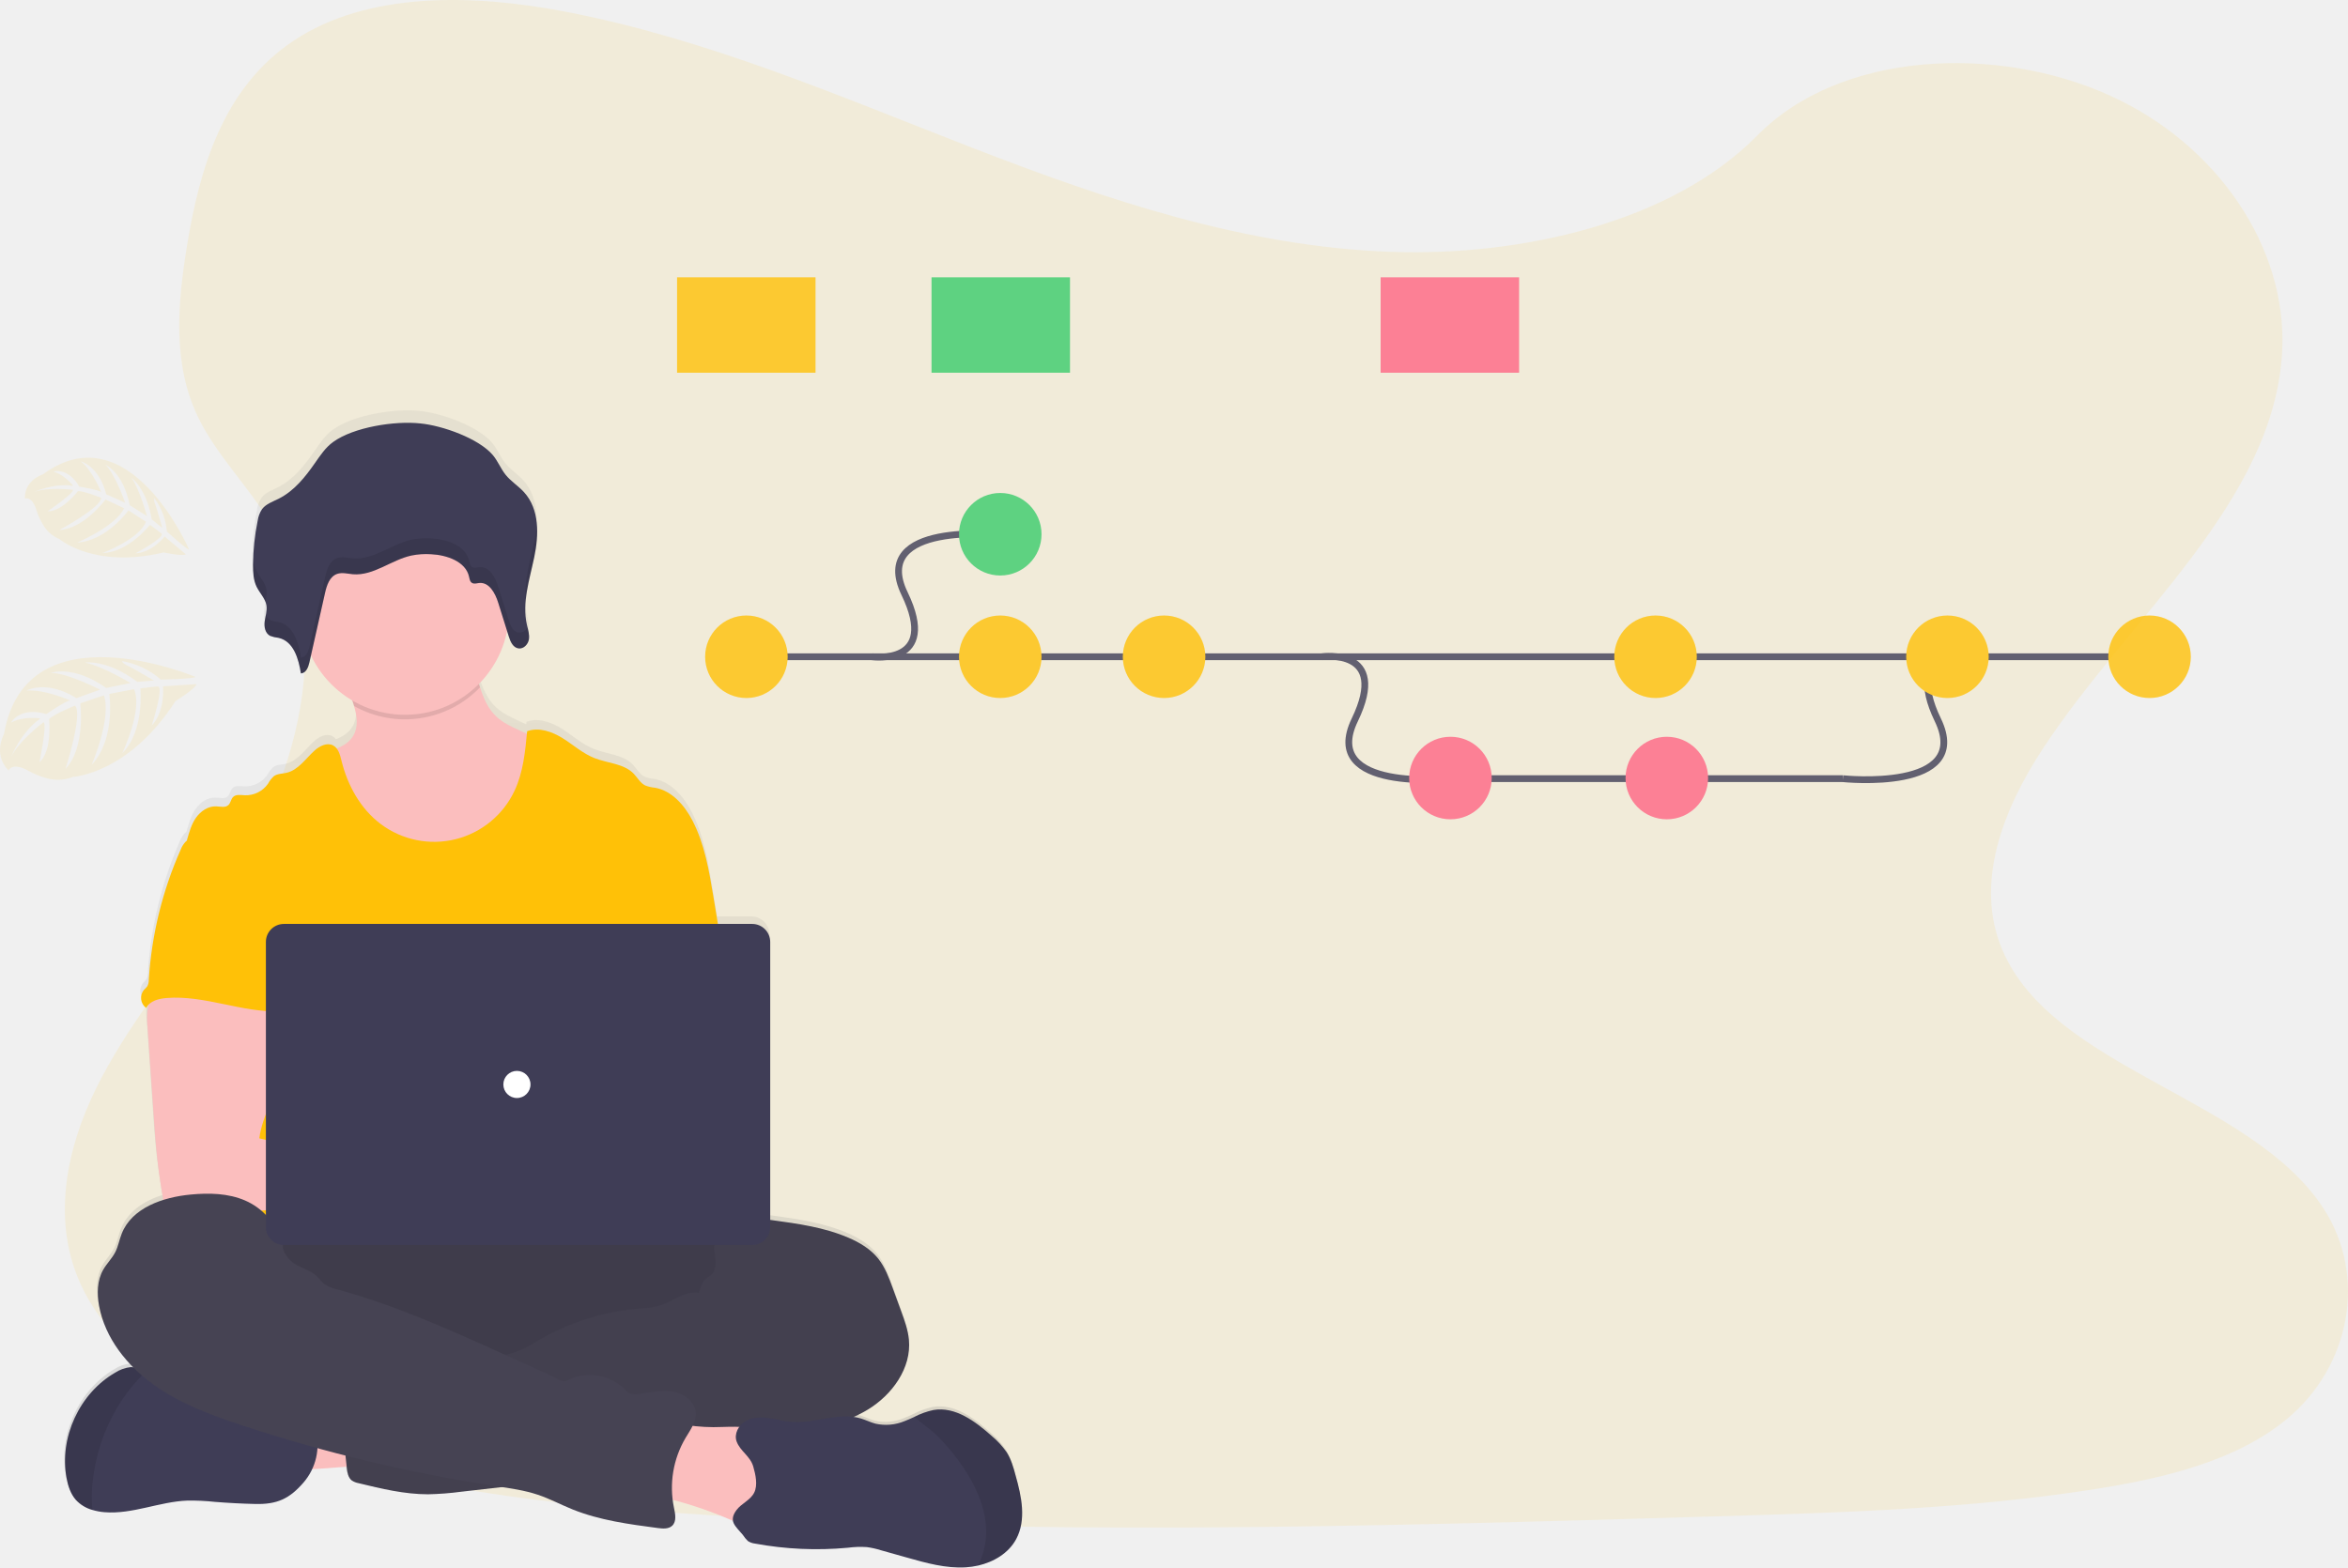
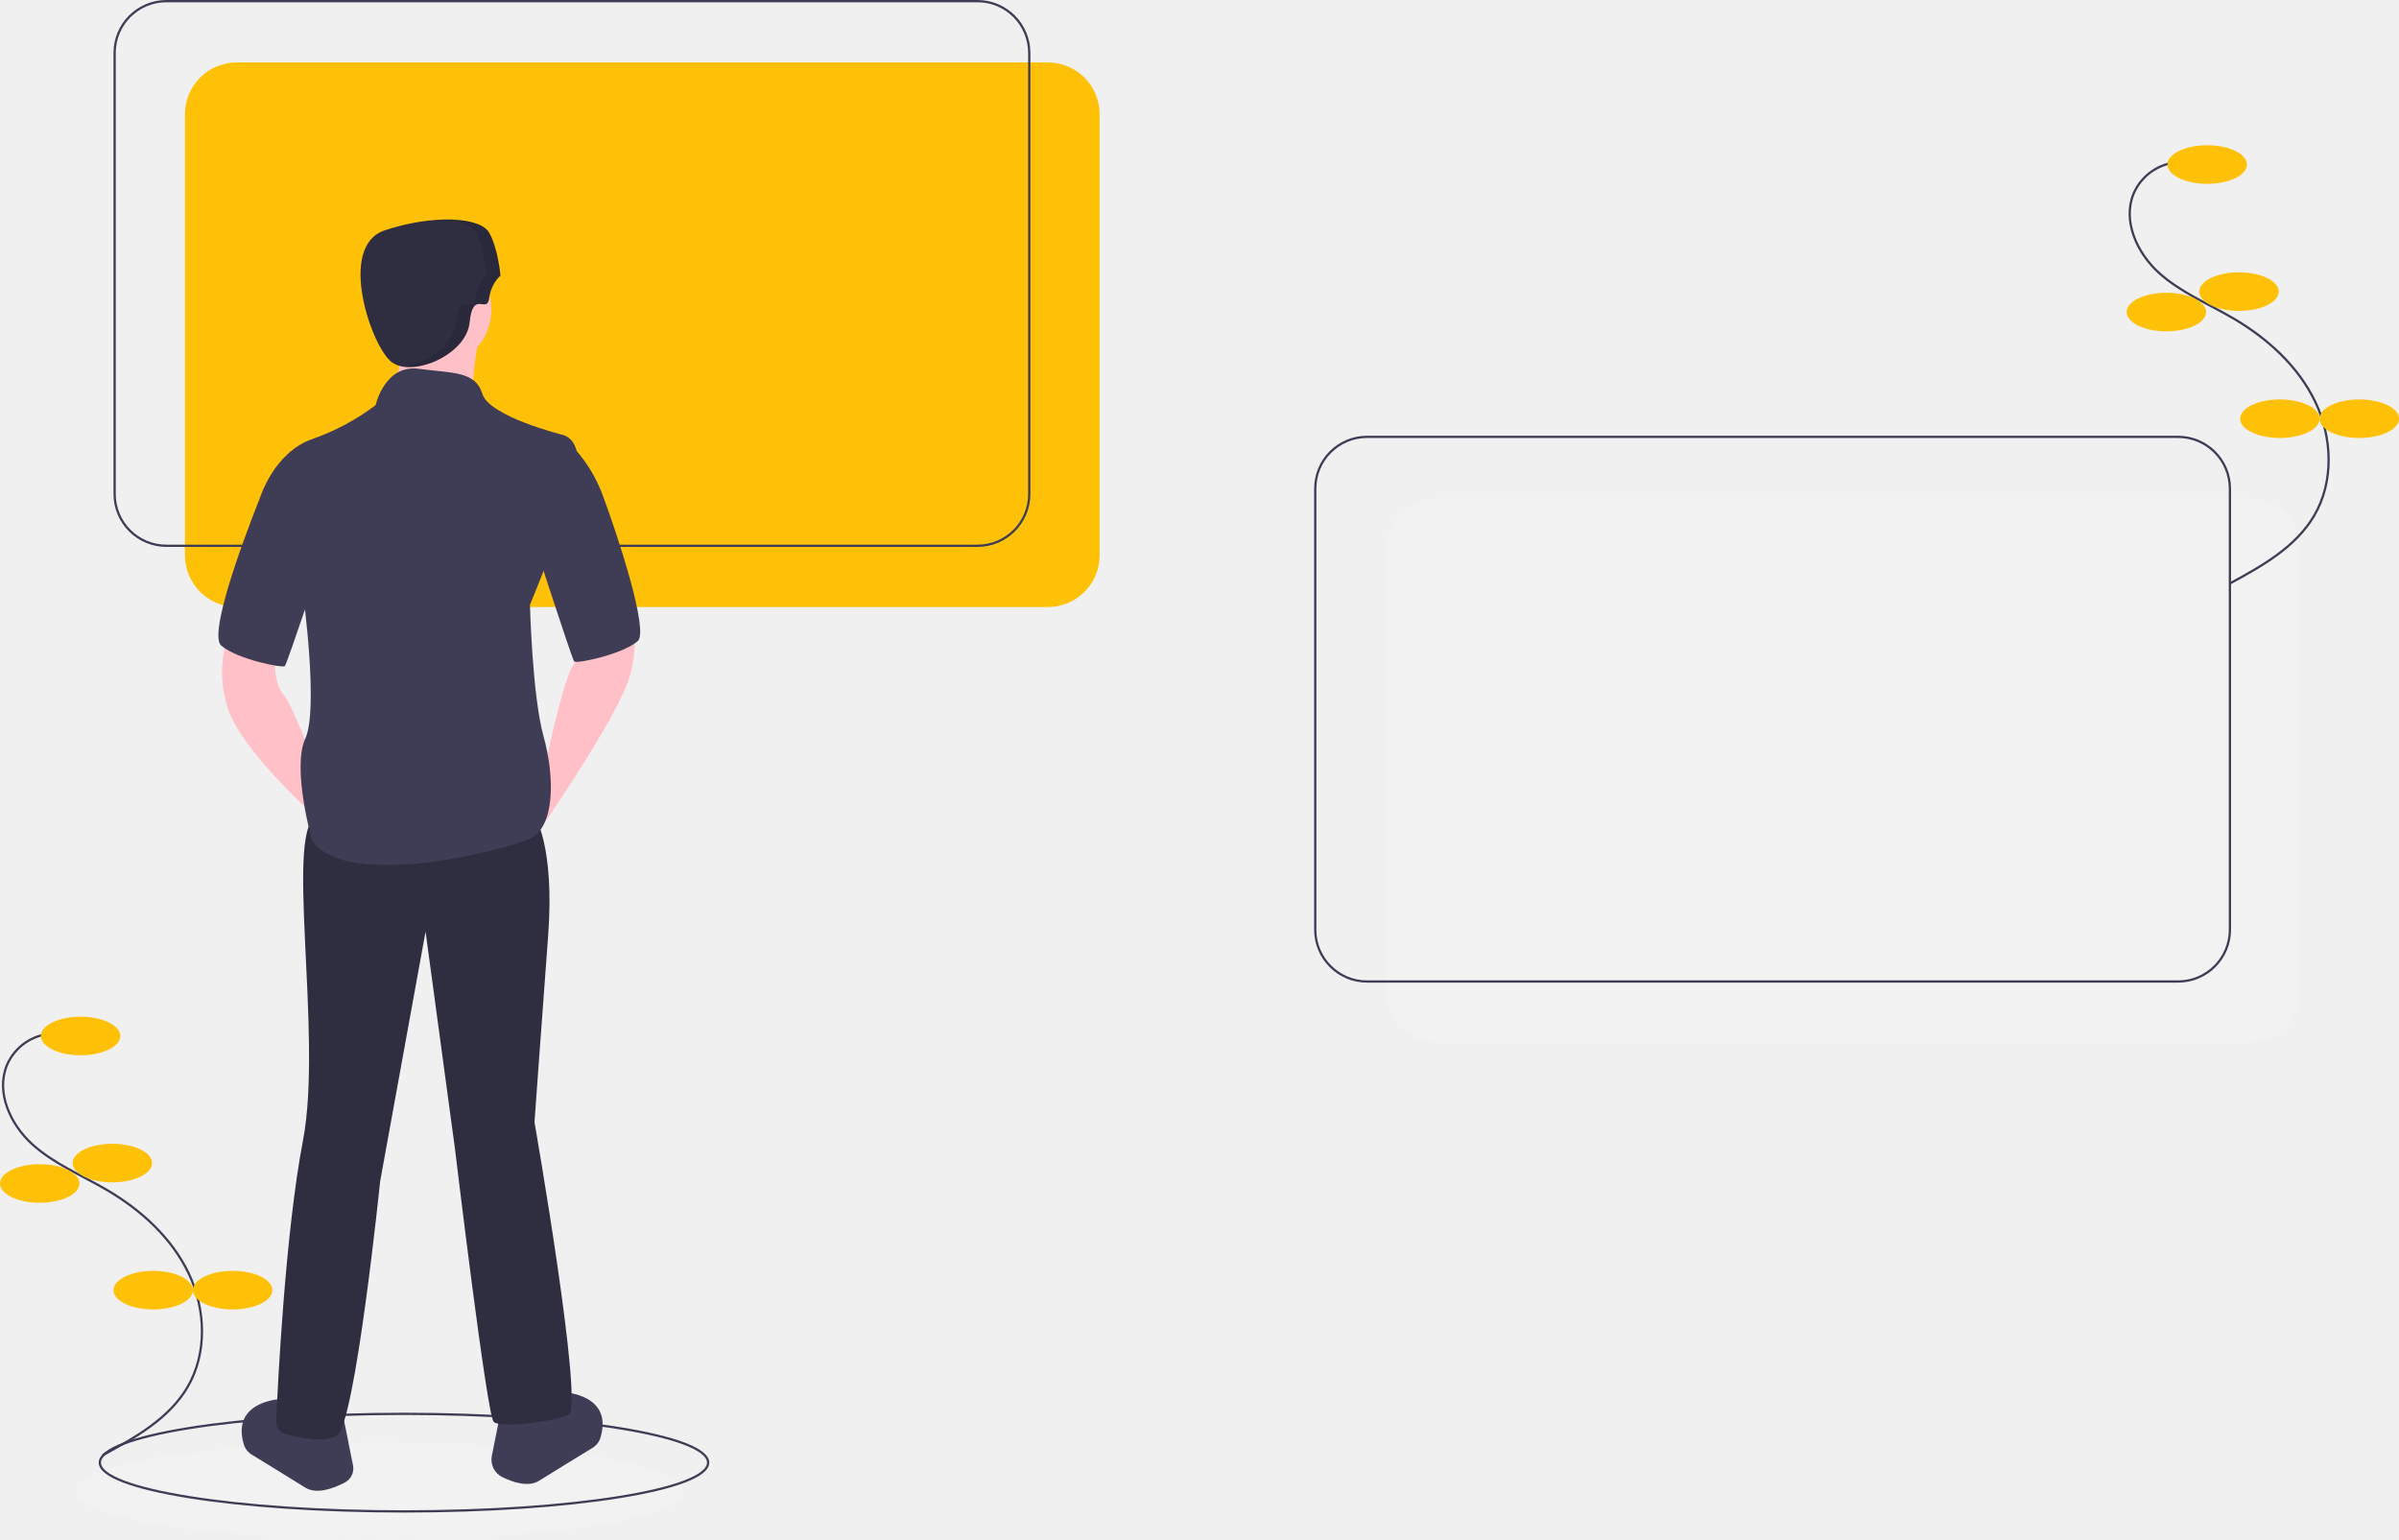
- <svg xmlns="http://www.w3.org/2000/svg" id="b543c902-2711-464d-9f40-b15eb324e31e" data-name="Layer 1" width="1038.23" height="693.31" viewBox="0 0 1038.23 693.31">
-   <defs>
-     <linearGradient id="be976a09-f639-4984-bf14-ee296c482822" x1="320.96" y1="796.01" x2="320.96" y2="284.81" gradientUnits="userSpaceOnUse">
-       <stop offset="0" stop-color="gray" stop-opacity="0.25" />
-       <stop offset="0.54" stop-color="gray" stop-opacity="0.12" />
-       <stop offset="1" stop-color="gray" stop-opacity="0.1" />
-     </linearGradient>
-   </defs>
-   <path d="M696.13,214.75c-64.72-2.25-126.36-23.14-185.23-46s-117.16-48.19-180.33-60.3c-40.63-7.79-87.09-8.89-119.83,12.89-31.5,21-41.68,57.15-47.16,90.72-4.11,25.27-6.54,51.85,4.75,75.5,7.83,16.42,21.74,30.22,31.36,45.95,33.46,54.72,9.81,122.2-26.46,175.63-17,25.06-36.74,49-49.87,75.66s-19.2,57.25-7.72,84.47c11.39,27,38.52,47.24,67.9,61.49,59.69,28.94,130,37.23,198.62,41.92,151.82,10.39,304.46,5.89,456.68,1.39,56.34-1.67,112.92-3.36,168.34-12.07,30.78-4.84,62.56-12.52,84.9-31,28.36-23.53,35.39-63.38,16.39-92.88-31.88-49.49-120-61.79-142.31-114.9-12.27-29.23.33-61.8,18.15-88.91,38.24-58.17,102.33-109.19,105.71-175.68,2.32-45.66-28.49-91.39-76.13-113-49.94-22.65-119.18-19.8-156,17.69C819.93,201.88,753.27,216.73,696.13,214.75Z" transform="translate(-80.89 -103.35)" fill="#ffc107" opacity="0.1" />
-   <path d="M529.62,754.84c-1-3.62-2-7.28-4-10.43a36.53,36.53,0,0,0-6.55-7.17c-7.25-6.58-16.15-13.26-25.76-11.6a34.39,34.39,0,0,0-8.54,3.12c-1.4.65-2.81,1.3-4.25,1.85a21.17,21.17,0,0,1-12.82,1.12c-2.2-.59-4.25-1.65-6.42-2.31a20.35,20.35,0,0,0-3.15-.68,53.64,53.64,0,0,0,6.09-3.21C475,718.93,483.6,707,482.4,694.24c-.41-4.29-1.88-8.4-3.34-12.45l-3.84-10.62c-1.66-4.6-3.38-9.29-6.41-13.11-3.37-4.26-8.17-7.15-13.13-9.3-10.65-4.63-22.29-6.26-33.78-7.84l-.8-.11V516.68a8,8,0,0,0-8-8H398q-1-6.12-2-12.22c-1.9-11.61-3.87-23.43-9.22-33.88-3.5-6.84-9.07-13.37-16.58-14.71a16.08,16.08,0,0,1-4.31-1c-2.2-1.08-3.4-3.48-5.09-5.25-4.36-4.57-11.45-4.64-17.29-7-5.16-2.05-9.38-5.91-14.08-8.88s-10.54-5.08-15.74-3.15c0,.38-.07.76-.11,1.13l-3.34-1.54c-3.6-1.67-7.27-3.38-10.16-6.12-3.71-3.5-5.69-8.14-7.23-13.07-.16-.51-.31-1-.47-1.55a46.43,46.43,0,0,0,12.44-23.75l.81,2.63a17.45,17.45,0,0,0,.64,1.74,6.86,6.86,0,0,0,2,2.83,3.55,3.55,0,0,0,.84.49,3.5,3.5,0,0,0,.86.22,3.2,3.2,0,0,0,1.24-.09,4.73,4.73,0,0,0,3-2.78,6,6,0,0,0,.35-1.22,6.31,6.31,0,0,0,.07-.76c0-.08,0-.16,0-.24s0-.35,0-.52,0-.18,0-.28,0-.33-.05-.5l0-.26c0-.2-.06-.4-.1-.59s0-.11,0-.16c-.05-.25-.11-.51-.16-.76,0-.06,0-.13,0-.19s-.09-.41-.14-.62-.07-.27-.1-.41l0-.06h0c-.1-.4-.19-.79-.28-1.19a34.38,34.38,0,0,1-.55-10.56,113.08,113.08,0,0,1,2.86-15.35l.21-.91c.08-.35.16-.7.23-1.06.16-.72.32-1.44.47-2.17v0l.36-1.84.27-1.64,0-.21A47.41,47.41,0,0,0,318,330h0c-.46-5.23-2.08-10.18-5.63-14.12-2.51-2.79-5.82-4.85-8.15-7.78-2.18-2.74-3.41-6.12-5.67-8.81-6.24-7.45-22.26-13.19-32.09-14.19-11.26-1.14-29.45,1.74-38.53,8.39-3.36,2.45-5.66,6-8,9.36-4.3,6.25-9.18,12.49-16.07,16-2.6,1.32-5.58,2.32-7.31,4.62a12.49,12.49,0,0,0-1.95,5.18,102.71,102.71,0,0,0-2.06,19.78h0c0,.83,0,1.66,0,2.5a18.23,18.23,0,0,0,1.56,7.23c.16.34.34.67.53,1l.12.21a39.78,39.78,0,0,1,3.2,5.45,7.22,7.22,0,0,1,.49,1.66,12.24,12.24,0,0,1-.28,4.38h0c0,.22-.09.44-.13.66l-.09.43c0,.15,0,.3-.08.44-.08.43-.15.86-.21,1.28h0a9,9,0,0,0,.22,3.46,4.55,4.55,0,0,0,2.22,3,6.5,6.5,0,0,0,1.8.56c.63.11,1.27.18,1.89.32a9.33,9.33,0,0,1,2.29.85A9.22,9.22,0,0,1,208,383.1a11,11,0,0,1,.83.84,14,14,0,0,1,1.42,1.94q.32.53.6,1.08a24.67,24.67,0,0,1,1.71,4.52c.26.93.48,1.87.67,2.81.09.42.17.84.24,1.25s.14.83.2,1.24h0a2.91,2.91,0,0,0,.8-.16c1.47-.53,2.29-2.24,2.75-3.9.08-.28.15-.55.21-.82.23-1,.47-2.1.7-3.15a46.37,46.37,0,0,0,18.25,20.1c.28.83.55,1.65.79,2.49,1.31,4.53,1.94,9.27-.33,13.23-1.62,2.81-4.34,4.54-7.38,5.74a4.88,4.88,0,0,0-1.65-1.4c-2.63-1.32-5.79.28-8,2.25-4,3.62-7.26,8.81-12.52,10-1.9.44-4,.35-5.58,1.51a13,13,0,0,0-2.59,3.4,11.92,11.92,0,0,1-10.23,5.1c-1.83-.09-4-.51-5.25.83-.93,1-1,2.58-2,3.53-1.34,1.32-3.54.68-5.41.6-3.56-.15-6.87,2.15-8.9,5.1s-3,6.48-4,10l0,.06a7.15,7.15,0,0,0-.73.61,10.55,10.55,0,0,0-2.21,3.58,170.87,170.87,0,0,0-14.1,58.18,6,6,0,0,1-.64,2.82,13.87,13.87,0,0,1-1.47,1.6,5.61,5.61,0,0,0,.93,8,6.3,6.3,0,0,1,1.07-1.42c-.11.46-.21.91-.28,1.32a35.49,35.49,0,0,0-.11,8.8q1.42,20.84,2.87,41.65c.27,3.93.54,7.85.9,11.77q1.05,11.38,3,22.67c.06.34.13.69.22,1-8.15,2.59-15.4,7.27-18.45,15.08-1.06,2.7-1.54,5.64-2.84,8.23-1.43,2.84-3.78,5.11-5.34,7.89-2.69,4.78-2.81,10.64-1.83,16,1.89,10.45,7.54,19.79,15,27.39-.33,0-.67,0-1,0a15.64,15.64,0,0,0-6.83,2.45c-15.78,9.22-24.8,29-21.51,47.06.65,3.53,1.78,7.11,4.14,9.8a15.51,15.51,0,0,0,7.28,4.46,25.29,25.29,0,0,0,5.37,1c12.3,1,24.21-4.7,36.54-5.18a98,98,0,0,1,12.23.57q8.91.74,17.85.94c9.69.23,15.14-2.35,21.32-9.59a26.1,26.1,0,0,0,3.77-5.94c5.26-.3,11.07-.76,15.27-1.1l.06.58c.23,2,.58,4.3,2.18,5.56a7.61,7.61,0,0,0,3,1.23c10.1,2.48,20.32,5,30.72,5a129.71,129.71,0,0,0,14.59-1.12l18.27-2.11a91,91,0,0,1,15.7,3.42c5.28,1.79,10.21,4.45,15.37,6.56,12,4.86,24.9,6.6,37.68,8.3,2.18.29,4.68.49,6.29-1,2.08-2,1.39-5.34.8-8.14-.24-1.15-.42-2.3-.56-3.46a175.25,175.25,0,0,1,25.24,8.76l1.43.63c.42,2.18,2.43,3.92,4.36,6.27a16,16,0,0,0,2.21,2.74,7.37,7.37,0,0,0,3.17,1.14,147.82,147.82,0,0,0,40.93,1.85,41.86,41.86,0,0,1,8.44-.29,36.58,36.58,0,0,1,6.1,1.37l11.57,3.32c8.53,2.44,17.26,4.91,26.11,4.36a33.4,33.4,0,0,0,5.33-.77c7-1.62,13.52-5.53,16.88-11.82C534.37,774.76,532.18,764.24,529.62,754.84Z" transform="translate(-80.89 -103.35)" fill="url(#be976a09-f639-4984-bf14-ee296c482822)" />
-   <path d="M205.91,752.89c-2.11-4.8-4.11-10.32-2-15.12a12.85,12.85,0,0,1,6.65-6.25,32,32,0,0,1,9-2.22,125.61,125.61,0,0,1,29.26-.4c.71,5.62-.79,11.32-2.08,16.75-1.17,5-1.84,5.74-7,6C236.4,751.83,206.7,754.66,205.91,752.89Z" transform="translate(-80.89 -103.35)" fill="#fbbebe" />
-   <ellipse cx="214.07" cy="577.16" rx="143" ry="40" fill="#464353" />
-   <ellipse cx="214.07" cy="577.16" rx="143" ry="40" opacity="0.1" />
-   <path d="M320.6,469.35a44.49,44.49,0,0,1-22.94,20.84,57.58,57.58,0,0,1-18.21,3.46c-6.79.31-13.72-.13-20.1-2.45-8.56-3.1-15.67-9.44-21-16.83s-9-15.83-12.19-24.34c-1.68-4.43-3.28-9.15-2.49-13.83,5.15-1.17,10.79-2.89,13.45-7.46,2.27-3.92,1.64-8.62.33-13.1-.37-1.27-.8-2.53-1.23-3.74-1-2.9-4.45-8.41-2-10.89,1.53-1.57,7.94-2.37,10.15-3.39,6.81-3.14,13.09-7.68,20.57-9.17,6.47-1.29,13.15-.08,19.61,1.26a6.45,6.45,0,0,1,2.42.87,5.82,5.82,0,0,1,1.8,2.7c1.84,4.48,2.92,9.43,4.4,14.1,1.54,4.89,3.52,9.48,7.23,12.95,2.89,2.71,6.57,4.41,10.17,6.06l8.86,4.06a11.65,11.65,0,0,1,4.19,2.71,10.61,10.61,0,0,1,2,5.44A50.82,50.82,0,0,1,320.6,469.35Z" transform="translate(-80.89 -103.35)" fill="#fbbebe" />
-   <path d="M293.13,407.38a46,46,0,0,1-55.67,8.26c-.37-1.27-.8-2.53-1.23-3.74-1-2.9-4.45-8.41-2-10.89,1.53-1.57,7.94-2.37,10.15-3.39,6.81-3.14,13.09-7.68,20.57-9.17,6.47-1.29,13.15-.08,19.61,1.26a6.45,6.45,0,0,1,2.42.87,5.82,5.82,0,0,1,1.8,2.7C290.57,397.76,291.65,402.71,293.13,407.38Z" transform="translate(-80.89 -103.35)" opacity="0.1" />
-   <circle cx="179.07" cy="270.16" r="46" fill="#fbbebe" />
-   <path d="M400.11,522.8l-3.78-22.9c-1.91-11.49-3.88-23.2-9.22-33.55-3.51-6.78-9.08-13.24-16.59-14.58a16.05,16.05,0,0,1-4.32-1c-2.2-1.06-3.4-3.44-5.09-5.2-4.36-4.52-11.46-4.59-17.3-6.89-5.16-2-9.38-5.85-14.08-8.79s-10.55-5-15.75-3.12c-.84,8.95-1.73,18.1-5.53,26.25a39.28,39.28,0,0,1-59.26,14.76c-8.91-6.71-14.62-17.06-17.28-27.89-.65-2.64-1.39-5.67-3.82-6.88-2.63-1.32-5.79.28-8,2.22-4,3.59-7.27,8.73-12.53,9.94-1.9.44-4,.35-5.58,1.5a12.7,12.7,0,0,0-2.6,3.37,12,12,0,0,1-10.23,5.06c-1.83-.09-4-.51-5.25.82-.93,1-1,2.56-2,3.49-1.35,1.31-3.54.67-5.42.6-3.56-.15-6.87,2.13-8.91,5s-3,6.42-4,9.86c10.93,24.34,20.93,48.71,31.86,73.05a6.23,6.23,0,0,1,.79,3,7.31,7.31,0,0,1-1.36,3c-5.36,8.61-5.19,19.44-4.6,29.56s1.31,20.81-3.21,29.88c-1.23,2.49-2.83,4.77-4,7.26-2.74,5.64-3.73,23.68-2.13,29.74H407c-4.31-11.85-2.67-35.63-1.77-48.21.63-8.8-1-17.59-1.7-26.39C402,557.79,403.08,540.74,400.11,522.8Z" transform="translate(-80.89 -103.35)" fill="#ffc107" />
-   <path d="M146.25,549a35.4,35.4,0,0,0-.12,8.73L149,599c.27,3.89.54,7.77.9,11.65.69,7.53,1.72,15,3,22.46A4,4,0,0,0,157,637c12.65,2.68,25.72,2.57,38.63,1.84,19.7-1.1,39.37-3.61,59.1-3.18,5.08.11,11,0,14.08-4s1.29-10.47-2.73-13.7-9.48-4-14.64-4c-6.83-.07-13.66.9-20.47.5-6.25-.37-12.36-1.88-18.42-3.39l-17-4.23c.65-5.15,2.61-10,4.47-14.89,3.34-8.67,6.46-17.63,6.52-26.92s-3.44-19.06-11.05-24.38c-6.26-4.37-14.32-5.18-21.95-5-5.55.16-15.14-1.17-20.21,1C149.32,538.41,147,545.07,146.25,549Z" transform="translate(-80.89 -103.35)" fill="#fbbebe" />
-   <path d="M411.68,643.36c3.33-1.27,7-.81,10.57-.33,11.49,1.57,23.15,3.18,33.8,7.77,5,2.14,9.76,5,13.14,9.21,3,3.79,4.75,8.43,6.41,13l3.84,10.52c1.46,4,2.94,8.08,3.35,12.33,1.2,12.59-7.41,24.46-18.24,31s-23.58,8.87-36,11.31-24.89,5.14-37.26,8a150,150,0,0,1-17.53,3.45c-13.24,1.5-27.08-.71-39.66,3.67-5,1.75-9.91,4.35-15.1,5.56a93.93,93.93,0,0,1-10.44,1.59l-23.81,2.72a129.89,129.89,0,0,1-14.6,1.12c-10.4,0-20.63-2.46-30.73-4.92a7.77,7.77,0,0,1-3-1.21c-1.6-1.26-1.95-3.49-2.18-5.51q-1.53-13.41-2.68-26.85c-.24-2.91-.42-6.06,1.17-8.51,2-3,5.9-3.94,9.46-4.52a246.88,246.88,0,0,1,45.68-3.17c5.81-5.81,15.39-5.84,23-9a68.39,68.39,0,0,0,8.11-4.41,106,106,0,0,1,44.53-14.07,41.45,41.45,0,0,0,9.11-1.3c5.89-1.83,11.26-6.81,17.31-5.59.75-2.07,1.27-4.84,3-6.26.86-.73,1.92-1.22,2.71-2,1.67-1.69,1.82-4.35,1.57-6.71s-.81-4.78-.2-7.08a9.79,9.79,0,0,1,1.11-2.47C401.12,645.52,405.65,642.86,411.68,643.36Z" transform="translate(-80.89 -103.35)" fill="#464353" />
-   <path d="M411.68,643.36c3.33-1.27,7-.81,10.57-.33,11.49,1.57,23.15,3.18,33.8,7.77,5,2.14,9.76,5,13.14,9.21,3,3.79,4.75,8.43,6.41,13l3.84,10.52c1.46,4,2.94,8.08,3.35,12.33,1.2,12.59-7.41,24.46-18.24,31s-23.58,8.87-36,11.31-24.89,5.14-37.26,8a150,150,0,0,1-17.53,3.45c-13.24,1.5-27.08-.71-39.66,3.67-5,1.75-9.91,4.35-15.1,5.56a93.93,93.93,0,0,1-10.44,1.59l-23.81,2.72a129.89,129.89,0,0,1-14.6,1.12c-10.4,0-20.63-2.46-30.73-4.92a7.77,7.77,0,0,1-3-1.21c-1.6-1.26-1.95-3.49-2.18-5.51q-1.53-13.41-2.68-26.85c-.24-2.91-.42-6.06,1.17-8.51,2-3,5.9-3.94,9.46-4.52a246.88,246.88,0,0,1,45.68-3.17c5.81-5.81,15.39-5.84,23-9a68.39,68.39,0,0,0,8.11-4.41,106,106,0,0,1,44.53-14.07,41.45,41.45,0,0,0,9.11-1.3c5.89-1.83,11.26-6.81,17.31-5.59.75-2.07,1.27-4.84,3-6.26.86-.73,1.92-1.22,2.71-2,1.67-1.69,1.82-4.35,1.57-6.71s-.81-4.78-.2-7.08a9.79,9.79,0,0,1,1.11-2.47C401.12,645.52,405.65,642.86,411.68,643.36Z" transform="translate(-80.89 -103.35)" opacity="0.05" />
-   <path d="M215.11,759.07c-6.19,7.17-11.64,9.73-21.33,9.5q-8.94-.21-17.86-.93a100.2,100.2,0,0,0-12.24-.57c-12.34.48-24.25,6.13-36.56,5.14a25.92,25.92,0,0,1-5.37-1,15.63,15.63,0,0,1-7.29-4.42c-2.36-2.67-3.49-6.21-4.14-9.71-3.29-17.94,5.73-37.48,21.52-46.61a15.78,15.78,0,0,1,6.84-2.43,16.21,16.21,0,0,1,6.92,1.52l.15.06a52.33,52.33,0,0,1,17.14,11.44,9.66,9.66,0,0,0,2.62,2.11,9,9,0,0,0,3.09.58l13.14.83a31.14,31.14,0,0,1,6.6.91,52.46,52.46,0,0,1,6.94,3c7.07,3.16,14.91,4,22.55,5.22a3.37,3.37,0,0,1,2,.8,3.13,3.13,0,0,1,.62,1.3A25.51,25.51,0,0,1,215.11,759.07Z" transform="translate(-80.89 -103.35)" fill="#3f3d56" />
-   <path d="M145.75,709.63a78.9,78.9,0,0,0-13.15,16.44,82.28,82.28,0,0,0-10.74,32.54,60.4,60.4,0,0,0-.11,12.61,15.63,15.63,0,0,1-7.29-4.42c-2.36-2.67-3.49-6.21-4.14-9.71-3.29-17.94,5.73-37.48,21.52-46.61a15.78,15.78,0,0,1,6.84-2.43,16.21,16.21,0,0,1,6.92,1.52Z" transform="translate(-80.89 -103.35)" opacity="0.1" />
-   <path d="M400.24,734.51c7.35-.2,15.6-.57,21,4.38,5.15,4.68,5.83,12.4,6.17,19.35l.39,8.07c.12,2.46.22,5-.77,7.28-1.76,4-6.59,5.93-11,5.7s-8.46-2.16-12.49-3.9a175.7,175.7,0,0,0-34-10.71q.57-8.37,1.9-16.66c.61-3.83.71-10.24,3.27-13.42,2.71-3.36,6.24-1.54,9.92-.92A79.63,79.63,0,0,0,400.24,734.51Z" transform="translate(-80.89 -103.35)" fill="#fbbebe" />
-   <path d="M206,653.42c0,1-1.57,0-1.71-1.07-1.1-8.09-7.52-14.76-15-18s-16-3.41-24.1-2.64c-12.25,1.16-26,5.85-30.48,17.3-1.06,2.68-1.54,5.58-2.84,8.15-1.44,2.82-3.79,5.07-5.35,7.81-2.69,4.74-2.8,10.55-1.83,15.91,2.61,14.3,12.39,26.53,24.24,35s25.7,13.53,39.51,18.09a685.19,685.19,0,0,0,112,26.75c6.16.93,12.38,1.79,18.28,3.77,5.28,1.77,10.22,4.42,15.38,6.5,12,4.82,24.91,6.54,37.7,8.23,2.18.28,4.68.48,6.29-1,2.08-1.93,1.39-5.29.8-8.06A43.35,43.35,0,0,1,384,739.4c2.14-3.6,4.92-7.29,4.52-11.46-.48-4.86-5.32-8.3-10.14-9.08s-9.72.37-14.56,1c-1.67.22-3.49.36-4.95-.49a9.89,9.89,0,0,1-1.94-1.72,21.93,21.93,0,0,0-25.54-3.57c-1.79,1-4.5-1.23-6.36-2.07L304,702.49c-24.16-10.93-48.44-21.91-74-28.83a15.54,15.54,0,0,1-5.7-2.37c-1.27-1-2.18-2.36-3.35-3.47-2.55-2.41-6.1-3.37-9.16-5.08S205.3,656.85,206,653.42Z" transform="translate(-80.89 -103.35)" fill="#464353" />
-   <path d="M530.21,784.11c-3.36,6.23-9.88,10.11-16.88,11.71a33.5,33.5,0,0,1-5.34.76c-8.85.55-17.59-1.9-26.12-4.32L470.29,789a36.55,36.55,0,0,0-6.1-1.36,41.86,41.86,0,0,0-8.44.29,149.59,149.59,0,0,1-41-1.84,7.23,7.23,0,0,1-3.17-1.13,15.75,15.75,0,0,1-2.21-2.71c-3.15-3.79-6.54-6-2.81-11,2.15-2.9,6.14-4.35,7.81-7.68s.6-8.06-.39-11.5c-1.35-4.75-5.79-6.8-7.38-11.16-1.19-3.29.81-7.11,3.82-8.9s6.73-1.93,10.2-1.47,6.87,1.44,10.36,1.71c10.26.82,20.75-4.47,30.6-1.49,2.17.66,4.22,1.71,6.42,2.29a21.35,21.35,0,0,0,12.83-1.11c1.44-.54,2.85-1.19,4.25-1.83a34.23,34.23,0,0,1,8.55-3.09c9.61-1.65,18.52,5,25.77,11.49a36.44,36.44,0,0,1,6.55,7.1c2,3.12,3.06,6.75,4,10.33C532.6,765.19,534.79,775.61,530.21,784.11Z" transform="translate(-80.89 -103.35)" fill="#3f3d56" />
-   <path d="M530.21,784.11c-3.36,6.23-9.88,10.11-16.88,11.71a32.69,32.69,0,0,0,3.55-17.16c-.6-9.51-4.78-18.47-10.11-26.37a93.4,93.4,0,0,0-11.14-13.57c-3.18-3.2-7.09-5.74-10.51-8.67a34.23,34.23,0,0,1,8.55-3.09c9.61-1.65,18.52,5,25.77,11.49a36.44,36.44,0,0,1,6.55,7.1c2,3.12,3.06,6.75,4,10.33C532.6,765.19,534.79,775.61,530.21,784.11Z" transform="translate(-80.89 -103.35)" opacity="0.1" />
-   <path d="M163,475.61a10.35,10.35,0,0,0-2.22,3.55,167.86,167.86,0,0,0-14.1,57.62,5.76,5.76,0,0,1-.65,2.79,12.21,12.21,0,0,1-1.47,1.59,5.52,5.52,0,0,0,.94,8c1.65-3.11,5.6-4.12,9.11-4.39,16.81-1.33,33.23,6.49,50.09,5.9-1.19-4.11-2.9-8.06-3.87-12.22-4.29-18.47,6.41-38.58-.15-56.37-1.31-3.56-3.5-7.06-6.95-8.62a18.51,18.51,0,0,0-4.45-1.18c-4.26-.77-12.74-4.06-16.86-2.74-1.52.49-2.12,1.92-3.38,2.78C167.13,473.55,164.59,474,163,475.61Z" transform="translate(-80.89 -103.35)" fill="#ffc107" />
-   <rect x="117.57" y="408.66" width="223" height="142" rx="7.97" fill="#3f3d56" />
-   <circle cx="228.57" cy="479.66" r="6" fill="#fff" />
-   <path d="M228.18,298.85c-3.36,2.43-5.66,5.92-8,9.27-4.31,6.19-9.19,12.37-16.08,15.82-2.61,1.31-5.59,2.3-7.32,4.58a12.34,12.34,0,0,0-1.95,5.13,101.65,101.65,0,0,0-2.06,19.6c0,3.28.14,6.66,1.59,9.64,1.37,2.8,3.84,5.17,4.35,8.22.39,2.38-.49,4.75-.8,7.14s.23,5.22,2.44,6.36a14.79,14.79,0,0,0,3.7.87c6.65,1.48,8.88,9.28,9.89,15.73,2.26-.13,3.28-2.72,3.75-4.83l6.93-30.81c.75-3.34,2-7.21,5.33-8.38,2.23-.77,4.67-.05,7,.15,9.15.75,16.89-6.32,25.84-8.27a33,33,0,0,1,8.71-.58c7.06.35,15.27,3.25,16.77,9.84.25,1.07.4,2.35,1.4,2.88s2.05.08,3.1,0c4.48-.45,7.12,4.59,8.41,8.71l4.7,15c.7,2.27,1.88,4.94,4.34,5.23,2.27.28,4.2-1.87,4.54-4s-.4-4.34-.89-6.48c-2.21-9.85,1.17-19.93,3.23-29.8s2.43-21.21-4.48-28.81c-2.51-2.75-5.81-4.8-8.15-7.7-2.18-2.72-3.41-6.06-5.67-8.73-6.25-7.37-22.28-13.06-32.11-14C255.46,289.41,237.26,292.26,228.18,298.85Z" transform="translate(-80.89 -103.35)" fill="#3f3d56" />
-   <g opacity="0.1">
-     <path d="M310.26,383.15c-2.46-.3-3.64-3-4.34-5.23q-2.35-7.51-4.7-15c-1.29-4.13-3.93-9.17-8.41-8.71-1.05.11-2.18.52-3.1,0s-1.15-1.81-1.4-2.88c-1.5-6.6-9.71-9.49-16.77-9.84a33.43,33.43,0,0,0-8.71.57c-8.95,2-16.69,9-25.84,8.27-2.36-.19-4.8-.91-7-.14-3.37,1.16-4.58,5-5.33,8.38l-6.93,30.8c-.47,2.12-1.49,4.71-3.75,4.83-1-6.44-3.24-14.24-9.89-15.72a15.72,15.72,0,0,1-3.7-.87,4.34,4.34,0,0,1-1.93-2.15c-.18.93-.39,1.86-.51,2.79-.3,2.38.23,5.22,2.44,6.36a14.79,14.79,0,0,0,3.7.87c6.65,1.48,8.88,9.28,9.89,15.73,2.26-.13,3.28-2.72,3.75-4.83l6.93-30.81c.75-3.34,2-7.21,5.33-8.38,2.23-.77,4.67-.05,7,.15,9.15.75,16.89-6.32,25.84-8.27a33,33,0,0,1,8.71-.58c7.06.35,15.27,3.25,16.77,9.84.25,1.07.4,2.35,1.4,2.88s2.05.08,3.1,0c4.48-.45,7.12,4.59,8.41,8.71q2.34,7.51,4.7,15c.7,2.27,1.88,4.94,4.34,5.23,2.27.28,4.2-1.87,4.54-4a13.58,13.58,0,0,0-.6-5.31A4.13,4.13,0,0,1,310.26,383.15Z" transform="translate(-80.89 -103.35)" />
-     <path d="M198.72,364.11c-.51-3.05-3-5.42-4.35-8.22a16.45,16.45,0,0,1-1.48-6c0,1.12-.1,2.24-.11,3.37,0,3.28.14,6.66,1.59,9.64,1.11,2.27,2.94,4.27,3.86,6.58A15.06,15.06,0,0,0,198.72,364.11Z" transform="translate(-80.89 -103.35)" />
-     <path d="M317.14,342.83c-1.82,8.72-4.66,17.6-3.78,26.34.57-6.45,2.45-12.94,3.78-19.34A51,51,0,0,0,318.3,335,61.14,61.14,0,0,1,317.14,342.83Z" transform="translate(-80.89 -103.35)" />
-   </g>
-   <g opacity="0.8">
-     <line x1="330.04" y1="290.49" x2="955.1" y2="290.49" fill="none" stroke="#3f3d56" stroke-miterlimit="10" stroke-width="3" />
-     <path d="M466.46,393.83s29.89,4.15,14.41-27.92,42-26,42-26" transform="translate(-80.89 -103.35)" fill="none" stroke="#3f3d56" stroke-miterlimit="10" stroke-width="3" />
-     <path d="M665.53,393.83s29.89-4.14,14.41,27.93,42,26,42,26" transform="translate(-80.89 -103.35)" fill="none" stroke="#3f3d56" stroke-miterlimit="10" stroke-width="3" />
-     <path d="M952.16,393.83s-29.9-4.14-14.41,27.93-42,26-42,26" transform="translate(-80.89 -103.35)" fill="none" stroke="#3f3d56" stroke-miterlimit="10" stroke-width="3" />
-     <line x1="814.86" y1="344.4" x2="649.93" y2="344.4" fill="none" stroke="#3f3d56" stroke-miterlimit="10" stroke-width="3" />
-     <circle cx="330.04" cy="290.49" r="18.25" fill="#ffc107" />
-     <circle cx="442.29" cy="236.3" r="18.25" fill="#3acc6c" />
-     <circle cx="442.29" cy="290.49" r="18.25" fill="#ffc107" />
-     <circle cx="514.73" cy="290.49" r="18.25" fill="#ffc107" />
-     <circle cx="641.35" cy="344.13" r="18.25" fill="#ff6584" />
-     <circle cx="737.03" cy="344.13" r="18.25" fill="#ff6584" />
-     <circle cx="732.04" cy="290.49" r="18.25" fill="#ffc107" />
-     <circle cx="950.48" cy="290.49" r="18.25" fill="#ffc107" />
-     <circle cx="861.12" cy="290.49" r="18.25" fill="#ffc107" />
-     <rect x="299.38" y="122.66" width="61.23" height="42.2" fill="#ffc107" />
-     <rect x="411.9" y="122.66" width="61.23" height="42.2" fill="#3acc6c" />
-     <rect x="610.48" y="122.66" width="61.23" height="42.2" fill="#ff6584" />
-   </g>
-   <g opacity="0.1">
-     <path d="M167.24,402.71S92.47,371.27,82.67,428c0,0-5.11,8.84,2,16.14,0,0,1.53-3.92,8.75.13a37.17,37.17,0,0,0,8.16,3.32,18.36,18.36,0,0,0,11.62-.62h0s24.59-1.33,45.27-33.5c0,0,8.87-5.48,9.31-7.54l-14.82,1s1.14,10.85-5,17.36c0,0,5.44-16.84,2.83-17.31-.53-.1-7.83.86-7.83.86s1.89,18.87-8,28.63c0,0,9.18-19.19,5.19-28.29l-10.94,2.11s3,19.85-7.82,31.39c0,0,8.9-20.4,5.46-30.76l-10.47,3.52s2.52,19.41-6.53,29c0,0,7.9-24.61,4.18-28,0,0-9.42,3.82-11.43,6,0,0,1.49,14-4.26,19.05,0,0,3.53-17,1.78-17.7,0,0-10.94,8.24-14.28,15.35,0,0,4.16-10.86,12.91-17,0,0-7.35-1.24-13,1.83,0,0,3.78-7.21,15.65-3.79,0,0,8.79-6.09,10.55-6,0,0-11.23-5-19.34-4.38,0,0,8.7-5,22.08,3.35l10.45-3.77s-14.5-7.43-21.76-7.4c0,0,9.66-3.74,24.47,6.66l10.7-2.18s-12-7.35-20.09-9.06c0,0,9.7-1.54,23.18,8.55l7.31-.61s-8.85-5.22-11.53-6.49-2.56-2.09-2.56-2.09A34.89,34.89,0,0,1,152,403.94S167.18,403.64,167.24,402.71Z" transform="translate(-80.89 -103.35)" fill="#ffc107" />
-   </g>
-   <g opacity="0.1">
-     <path d="M164.48,346.35S138,285.08,99.85,313.18c0,0-8.06,2.34-8,10.7,0,0,3.14-1.46,5.13,5.07a30.1,30.1,0,0,0,3,6.61,15,15,0,0,0,7.25,6.25h0s15.37,13.22,46,5.89c0,0,8.4,1.79,9.83.83l-9.36-7.87s-5.51,7.1-12.89,7.44c0,0,12.83-6.9,11.55-8.67-.26-.36-5.15-3.94-5.15-3.94s-9.62,12.28-21,12.47c0,0,16.39-6.18,19.2-13.85l-7.7-5S128,342.62,115,343.32c0,0,16.91-7.05,20.77-15.17l-8.23-3.87s-9.56,13-20.37,13.49c0,0,18.72-10.12,18.43-14.25,0,0-7.77-3.1-10.24-2.92,0,0-7.07,9.15-13.38,8.89,0,0,11.79-8.09,11.15-9.5,0,0-11.2-1.34-17.23,1,0,0,8.66-4.08,17.35-2.74,0,0-3.66-4.93-8.75-6.3,0,0,6.36-2.13,11.46,6.65,0,0,8.68,1.4,9.7,2.44,0,0-3.81-9.39-9-13.62,0,0,8,2,11.2,14.57l8.36,3.71s-4.38-12.68-8.72-16.79c0,0,7.87,3.28,10.75,17.9l7.6,4.79s-2.94-11.2-6.77-16.83c0,0,6.64,4.62,8.89,18.29l4.7,3.8s-2.29-8.14-3.16-10.42-.33-2.7-.33-2.7a28.65,28.65,0,0,1,5.49,14.68S163.91,346.86,164.48,346.35Z" transform="translate(-80.89 -103.35)" fill="#ffc107" />
-   </g>
+ <svg xmlns="http://www.w3.org/2000/svg" id="b96dc930-0d18-4583-88bc-b5ddebd0569a" data-name="Layer 1" width="1057" height="678.5" viewBox="0 0 1057 678.5">
+   <ellipse cx="167.5" cy="657" rx="134" ry="21.5" fill="#f2f2f2" />
+   <ellipse cx="178" cy="644.5" rx="134" ry="21.5" fill="none" stroke="#3f3d56" stroke-miterlimit="10" />
+   <rect x="81.5" y="27.5" width="403" height="240" rx="22.84" fill="#ffc107" />
+   <rect x="610.5" y="219.5" width="403" height="240" rx="22.84" fill="#f2f2f2" />
+   <rect x="50.5" y="0.5" width="403" height="240" rx="22.84" fill="none" stroke="#3f3d56" stroke-miterlimit="10" />
+   <rect x="579.5" y="192.5" width="403" height="240" rx="22.84" fill="none" stroke="#3f3d56" stroke-miterlimit="10" />
+   <path d="M1031.381,181.957a22.982,22.982,0,0,0-19.81,13.851c-4.954,11.974,1.424,26.039,10.999,34.77s21.874,13.722,33.048,20.282c15.01,8.811,28.497,21.043,36.007,36.744s8.309,35.15-.519,50.15c-8.194,13.922-23.093,22.255-37.302,29.94" transform="translate(-71.5 -110.5)" fill="none" stroke="#3f3d56" stroke-miterlimit="10" />
+   <ellipse cx="972.5" cy="72.5" rx="17.5" ry="8.5" fill="#ffc107" />
+   <ellipse cx="986.5" cy="128.5" rx="17.5" ry="8.5" fill="#ffc107" />
+   <ellipse cx="954.5" cy="137.5" rx="17.5" ry="8.5" fill="#ffc107" />
+   <ellipse cx="1004.5" cy="184.5" rx="17.5" ry="8.5" fill="#ffc107" />
+   <ellipse cx="1039.5" cy="184.5" rx="17.5" ry="8.5" fill="#ffc107" />
+   <path d="M94.381,565.957a22.982,22.982,0,0,0-19.81,13.851c-4.954,11.974,1.424,26.039,10.999,34.77S107.443,628.301,118.618,634.861c15.01,8.811,28.497,21.043,36.007,36.744s8.309,35.15-.519,50.15c-8.194,13.922-23.093,22.255-37.302,29.94" transform="translate(-71.5 -110.5)" fill="none" stroke="#3f3d56" stroke-miterlimit="10" />
+   <ellipse cx="35.5" cy="456.5" rx="17.5" ry="8.5" fill="#ffc107" />
+   <ellipse cx="49.5" cy="512.5" rx="17.5" ry="8.5" fill="#ffc107" />
+   <ellipse cx="17.5" cy="521.5" rx="17.5" ry="8.5" fill="#ffc107" />
+   <ellipse cx="67.5" cy="568.5" rx="17.5" ry="8.5" fill="#ffc107" />
+   <ellipse cx="102.5" cy="568.5" rx="17.5" ry="8.5" fill="#ffc107" />
+   <path d="M327.5,382s2,15-3,21-13,46-13,46v24s31-45,37-63,0-32,0-32Z" transform="translate(-71.5 -110.5)" fill="#ffc1c7" />
+   <path d="M324.5,308l.423.475a63.42,63.42,0,0,1,11.956,19.787C343.444,345.695,357.555,388.667,352.5,393c-7,6-27,10-28,9s-21-63-21-63Z" transform="translate(-71.5 -110.5)" fill="#3f3d56" />
+   <path d="M292,733s24,5,25,0a40.008,40.008,0,0,1,3-9s21.753.906,16.074,19.977a7.971,7.971,0,0,1-3.491,4.502C327.402,751.649,315.199,759.126,309,763c-4.659,2.912-11.354.736-16.132-1.589a8.626,8.626,0,0,1-4.659-9.455Z" transform="translate(-71.5 -110.5)" fill="#3f3d56" />
+   <path d="M223,736s-24,5-25,0a40.008,40.008,0,0,0-3-9s-21.711.905-16.09,19.922a8.096,8.096,0,0,0,3.555,4.586C187.673,754.695,199.82,762.138,206,766c5.102,3.189,12.645.276,17.44-2.252a6.958,6.958,0,0,0,3.606-7.516Z" transform="translate(-71.5 -110.5)" fill="#3f3d56" />
+   <path d="M193,395s-2,15,3,21,13,29,13,29v24s-31-28-37-46,0-32,0-32Z" transform="translate(-71.5 -110.5)" fill="#ffc1c7" />
+   <circle cx="191.5" cy="136.5" r="25" fill="#ffc1c7" />
+   <path d="M283,257s-7,32,0,36-42,0-42,0,11-27,6-36S283,257,283,257Z" transform="translate(-71.5 -110.5)" fill="#ffc1c7" />
+   <path d="M307,470s9,13,6,53-6,82-6,82,22,126,15,129-30,6-33,3-17-120-17-120l-13-96L239,631s-11,107-19,112c-5.719,3.574-17.059,1.016-23.061-.733a5.221,5.221,0,0,1-3.775-5.239C193.897,720.201,197.188,653.794,205,613c9-47-9-141,7-143S307,470,307,470Z" transform="translate(-71.5 -110.5)" fill="#2f2e41" />
+   <path d="M237,289s4-18,19-16,25,1,28,11,35,18,35,18,8,1,7,14-21,61-21,61,1,40,6,58,5,40-6,45-80,23-96,1c0,0-9-32-3-45s-1-64-1-64l-19-42s6-20,23-26A101.797,101.797,0,0,0,237,289Z" transform="translate(-71.5 -110.5)" fill="#3f3d56" />
+   <path d="M194,321l-8,9s-24,59-17,65,27,10,28,9,18-52,18-52Z" transform="translate(-71.5 -110.5)" fill="#3f3d56" />
+   <path d="M292,232s-4,3-5,10-7.141-3.989-8.57,10.506S253,277,244,270s-24-51-3-58,42-6,46,1S292,232,292,232Z" transform="translate(-71.5 -110.5)" fill="#2f2e41" />
+   <path d="M272.43,252.506C273.859,238.011,280,249,281,242s5-10,5-10-1-12-5-19c-1.914-3.349-7.725-5.321-15.56-5.704C276.25,206.801,284.624,208.842,287,213c4,7,5,19,5,19s-4,3-5,10-7.141-3.989-8.57,10.506c-1.212,12.288-18.643,21.341-29.407,19.548C259.281,270.645,271.425,262.69,272.43,252.506Z" transform="translate(-71.5 -110.5)" opacity="0.1" />
</svg>
